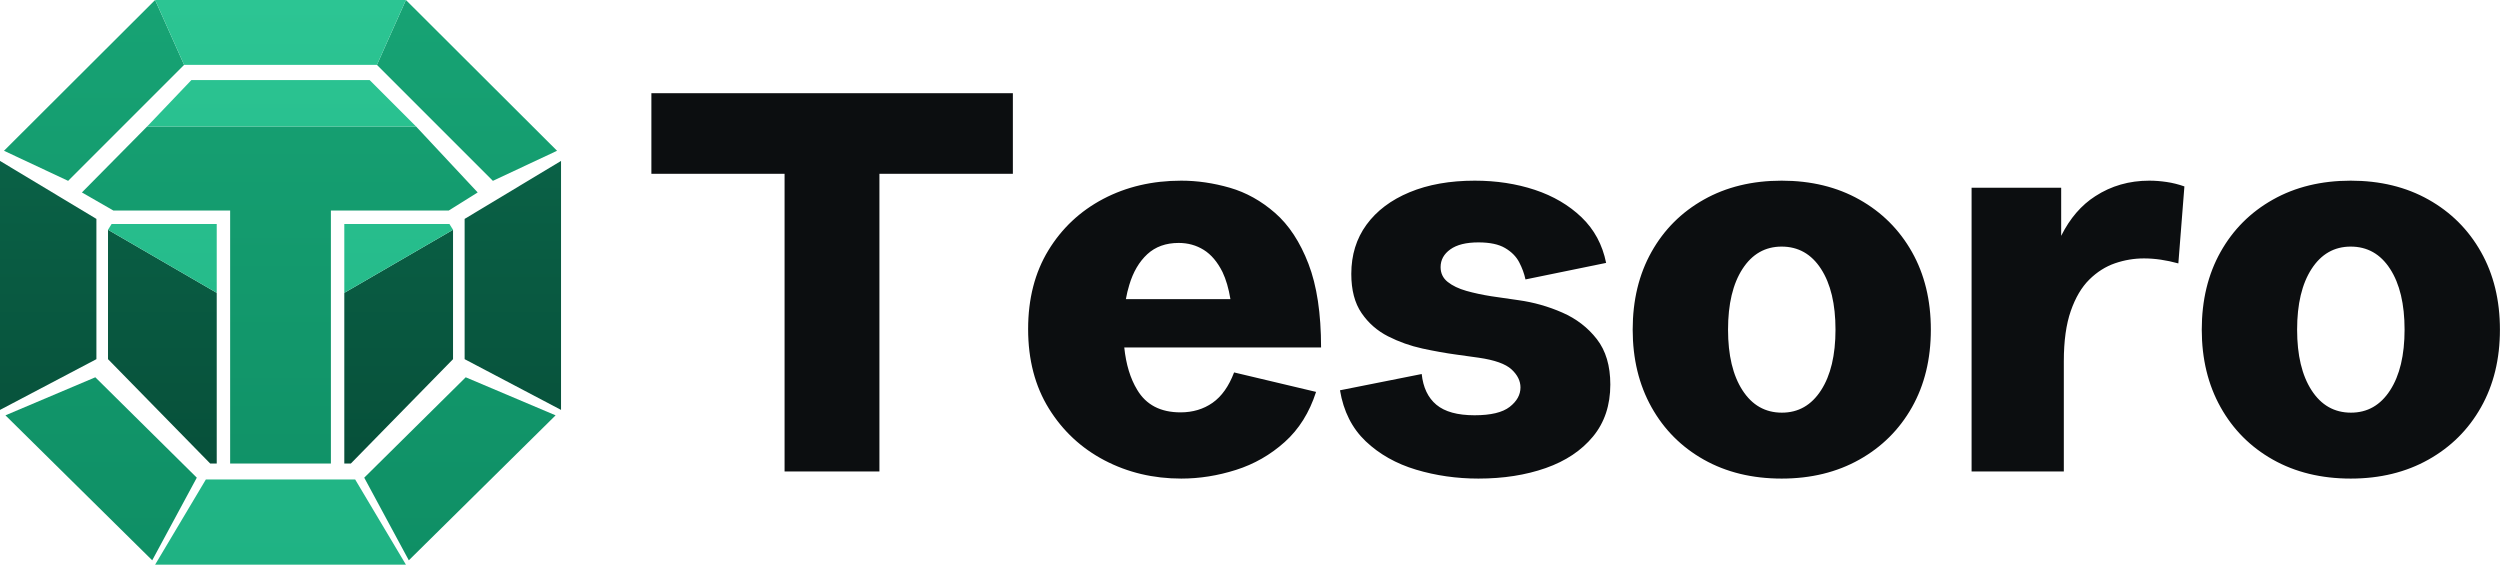
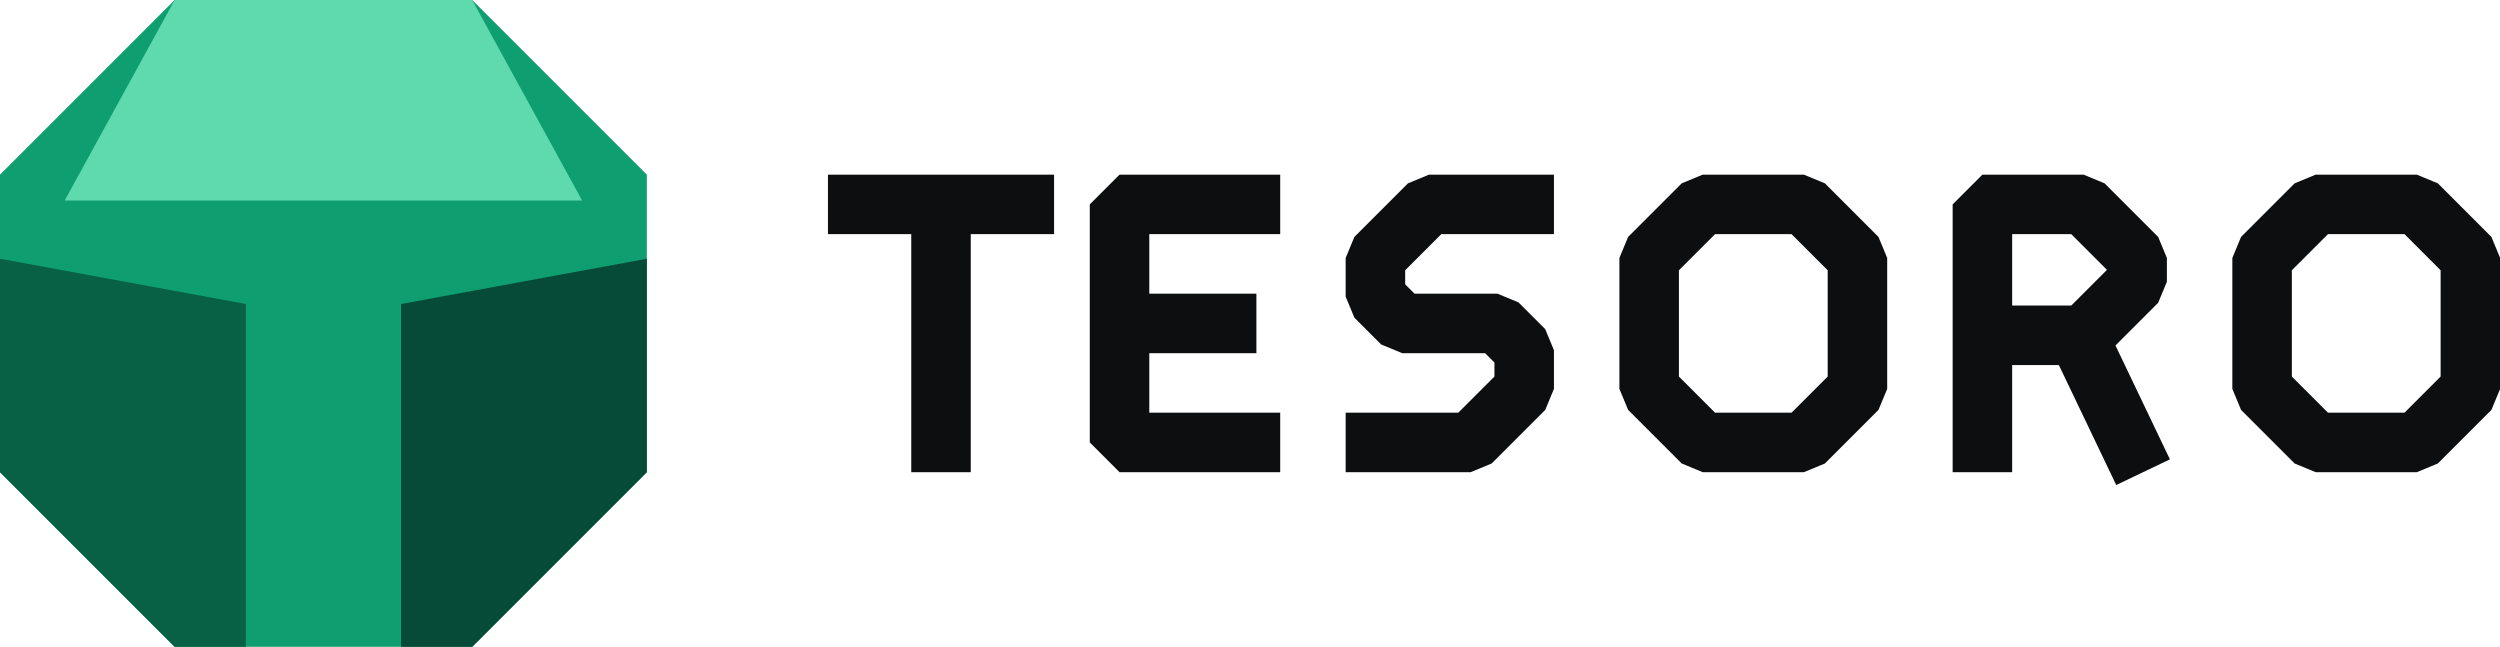
- <svg xmlns="http://www.w3.org/2000/svg" viewBox="0 0 6898 1558" role="img" aria-label="Tesoro">
-   <defs>
-     <linearGradient id="ll" x1="0" y1="0" x2="0" y2="1">
-       <stop offset="0" stop-color="#2CC593" />
-       <stop offset="1" stop-color="#1FB283" />
-     </linearGradient>
-     <linearGradient id="lm" x1="0" y1="0" x2="0" y2="1">
-       <stop offset="0" stop-color="#17A374" />
-       <stop offset="1" stop-color="#0F8F65" />
-     </linearGradient>
-     <linearGradient id="ld" x1="0" y1="0" x2="0" y2="1">
-       <stop offset="0" stop-color="#0A6146" />
-       <stop offset="1" stop-color="#07503A" />
-     </linearGradient>
-   </defs>
-   <path fill="url(#ld)" d="M0 444L266 604L266 991L0 1131ZM1548 1131L1282 991L1282 604L1548 444ZM298 634L598 808L598 1279L580 1279L298 991ZM1250 991L968 1279L950 1279L950 808L1250 634Z" />
-   <path fill="url(#lm)" d="M428 0L508 179L188 499L11 416ZM1537 416L1360 499L1040 179L1120 0ZM263 1041L543 1318L420 1546L15 1146ZM1533 1146L1128 1546L1005 1318L1285 1041ZM406 349L1148 349L1318 531L1238 581L913 581L913 1279L635 1279L635 581L313 581L226 531Z" />
-   <path fill="url(#ll)" d="M428 0L1120 0L1040 179L508 179ZM568 1323L980 1323L1120 1558L428 1558ZM528 221L1020 221L1148 349L406 349ZM308 618L598 618L598 808L298 634ZM1250 634L950 808L950 618L1240 618Z" />
-   <path fill="#0C0E10" d="M2426.5 1300.9L2164.8 1300.9L2164.8 479.6L1797.3 479.6L1797.3 257.1L2794.7 257.1L2794.7 479.6L2426.5 479.6L2426.5 1300.9M3259.4 1320.5Q3143.5 1320.5 3047.4 1270.1Q2951.4 1219.7 2894.1 1127.3Q2836.8 1034.9 2836.8 908Q2836.8 782.6 2892.6 690.9Q2948.5 599.2 3044.1 548.8Q3139.8 498.5 3259.4 498.5Q3325.4 498.5 3393.2 518Q3461 537.6 3518.2 587.6Q3575.5 637.6 3610.3 727.9Q3645.1 818.1 3645.1 958.8L3102.1 958.8Q3109.4 1029.1 3137.7 1075.5Q3174.6 1137.8 3257.3 1137.8Q3308 1137.8 3345.7 1111.4Q3383.4 1084.9 3405.1 1027.6L3631.3 1081.3Q3603.8 1166.8 3544.7 1219.7Q3485.6 1272.7 3410.2 1296.6Q3334.8 1320.5 3259.4 1320.5M3106.5 825.4L3395 825.4Q3387.7 781.2 3373.2 750.7Q3352.2 708.7 3321.4 689.5Q3290.6 670.3 3252.2 670.3Q3199.3 670.3 3165.6 701.4Q3131.9 732.6 3115.9 786.2Q3110.1 805.1 3106.5 825.4M4079.3 1320.5Q3989.4 1320.5 3907.2 1295.9Q3824.9 1271.2 3768.3 1217.6Q3711.8 1163.9 3697.3 1076.9L3922.8 1032Q3928.6 1087.8 3963.3 1116.8Q3998.1 1145.8 4068.5 1145.8Q4135.9 1145.8 4165.6 1122.6Q4195.3 1099.4 4195.3 1069Q4195.3 1042.1 4170.7 1019.3Q4146 996.5 4080.1 987L4017.7 978.3Q3974.9 972.5 3924.9 961.7Q3874.9 950.8 3830 928Q3785 905.1 3756.8 863.8Q3728.5 822.5 3728.5 755.8Q3728.5 677.5 3770.5 619.9Q3812.6 562.3 3889.4 530.4Q3966.2 498.5 4069.2 498.5Q4158.3 498.5 4234.8 523.8Q4311.3 549.2 4363.9 599.6Q4416.4 650 4431.6 725.4L4209.1 771Q4204 747.1 4191.7 723.5Q4179.4 700 4152.9 684.4Q4126.5 668.8 4079.3 668.8Q4028.6 668.8 4001.8 688Q3974.9 707.2 3974.9 737Q3974.9 762.3 3994.5 777.9Q4014.1 793.5 4046 802.6Q4077.9 811.6 4114.9 817.4L4190.2 828.3Q4252.6 837 4310.6 862.4Q4368.6 887.7 4405.9 935.6Q4443.2 983.4 4443.2 1061Q4443.2 1146.5 4395.4 1204.5Q4347.5 1262.5 4264.9 1291.5Q4182.3 1320.5 4079.3 1320.5M4915.9 1320.5Q4794.1 1320.5 4701.3 1268.3Q4608.5 1216.1 4556.7 1123.3Q4504.9 1030.5 4504.9 909.5Q4504.9 787.7 4556.7 695.3Q4608.5 602.8 4701.3 550.7Q4794.1 498.5 4915.9 498.5Q5037.7 498.5 5130.5 550.7Q5223.3 602.8 5275.5 695.3Q5327.6 787.7 5327.6 909.5Q5327.6 1031.3 5275.5 1123.7Q5223.3 1216.1 5130.1 1268.3Q5037 1320.5 4915.9 1320.5M4916.6 1138.6Q4984.8 1138.6 5024.6 1076.9Q5064.5 1015.3 5064.5 909.5Q5064.5 803.6 5024.6 742Q4984.8 680.4 4915.9 680.4Q4847.8 680.4 4807.9 742Q4768 803.6 4768 909.5Q4768 1015.3 4807.9 1076.9Q4847.8 1138.6 4916.6 1138.6M5694.5 1300.9L5440 1300.9L5440 518L5687.2 518L5687.2 650.7Q5723.5 578.2 5781.5 541.2Q5847.4 498.5 5930.1 498.5Q5953.3 498.5 5977.9 502.1Q6002.6 505.7 6027.2 514.4L6010.5 726.8Q5960.5 713 5915.6 713Q5875 713 5835.8 726.4Q5796.7 739.9 5764.8 771.4Q5732.9 802.9 5713.7 858Q5694.5 913.1 5694.5 996.5L5694.5 1300.9M6486.1 1320.5Q6364.3 1320.5 6271.5 1268.3Q6178.7 1216.1 6126.9 1123.3Q6075.1 1030.5 6075.1 909.5Q6075.1 787.7 6126.9 695.3Q6178.7 602.8 6271.5 550.7Q6364.3 498.5 6486.1 498.5Q6607.9 498.5 6700.7 550.7Q6793.5 602.8 6845.6 695.3Q6897.8 787.7 6897.8 909.5Q6897.8 1031.3 6845.6 1123.7Q6793.5 1216.1 6700.3 1268.3Q6607.2 1320.5 6486.1 1320.5M6486.8 1138.6Q6555 1138.6 6594.8 1076.9Q6634.7 1015.3 6634.7 909.5Q6634.7 803.6 6594.8 742Q6555 680.4 6486.1 680.4Q6418 680.4 6378.1 742Q6338.2 803.6 6338.2 909.5Q6338.2 1015.3 6378.1 1076.9Q6418 1138.6 6486.8 1138.6" />
+ <svg xmlns="http://www.w3.org/2000/svg" viewBox="0 0 3865 1000" role="img" aria-label="Tesoro">
+   <path fill="#0E9E70" d="M270 0L730 0L1000 270L1000 730L730 1000L270 1000L0 730L0 270Z" />
+   <path fill="#5FD9AE" d="M270 0L730 0L900 310L100 310Z" />
+   <path fill="#086045" d="M0 400L380 470L380 1000L270 1000L0 730Z" />
+   <path fill="#064B37" d="M1000 400L620 470L620 1000L730 1000L1000 730Z" />
+   <g transform="translate(1280 270) scale(4.6)">
+     <path d="M0 10H76M38 10V100M152 10H98V90H152M98 50H144M244 10H202L184 28V41L193 50H225L234 59V72L216 90H174M294 10H328L346 28V72L328 90H294L276 72V28ZM388 100V10H422L440 28V36L422 54H388M420 54L442 100M500 10H534L552 28V72L534 90H500L482 72V28Z" fill="none" stroke="#0C0E10" stroke-width="20" stroke-linejoin="bevel" stroke-linecap="butt" />
+   </g>
</svg>
